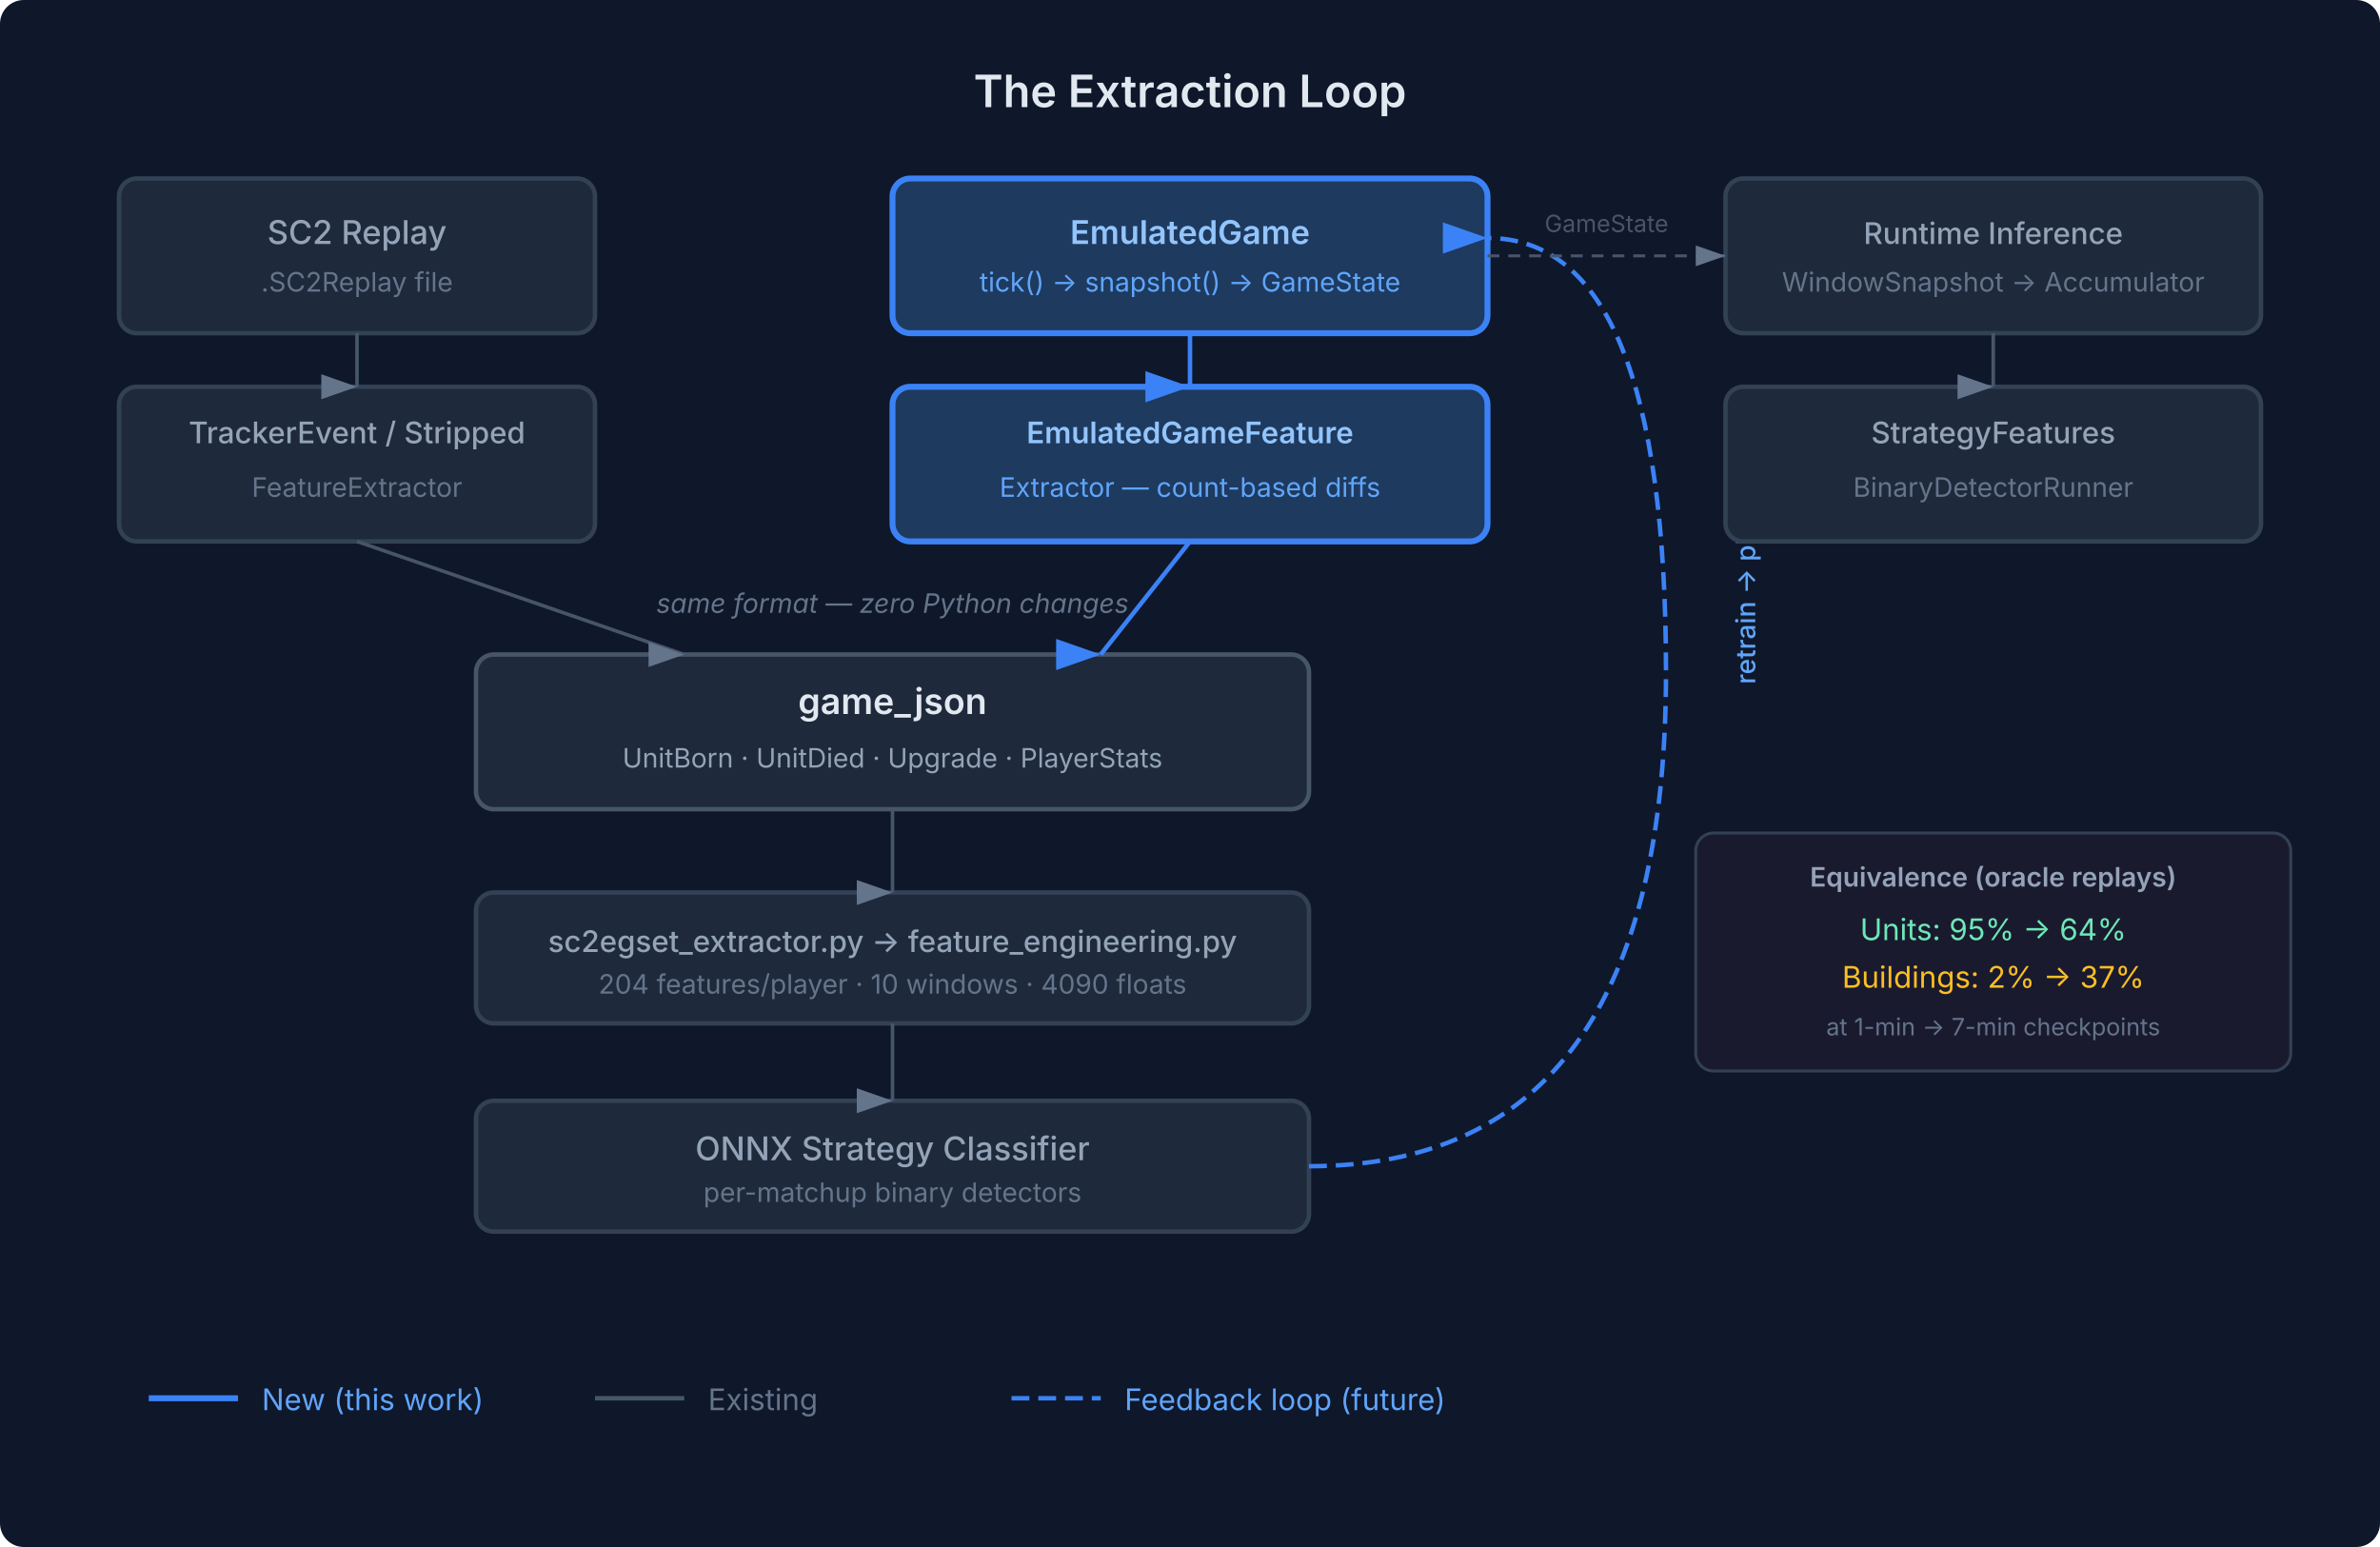
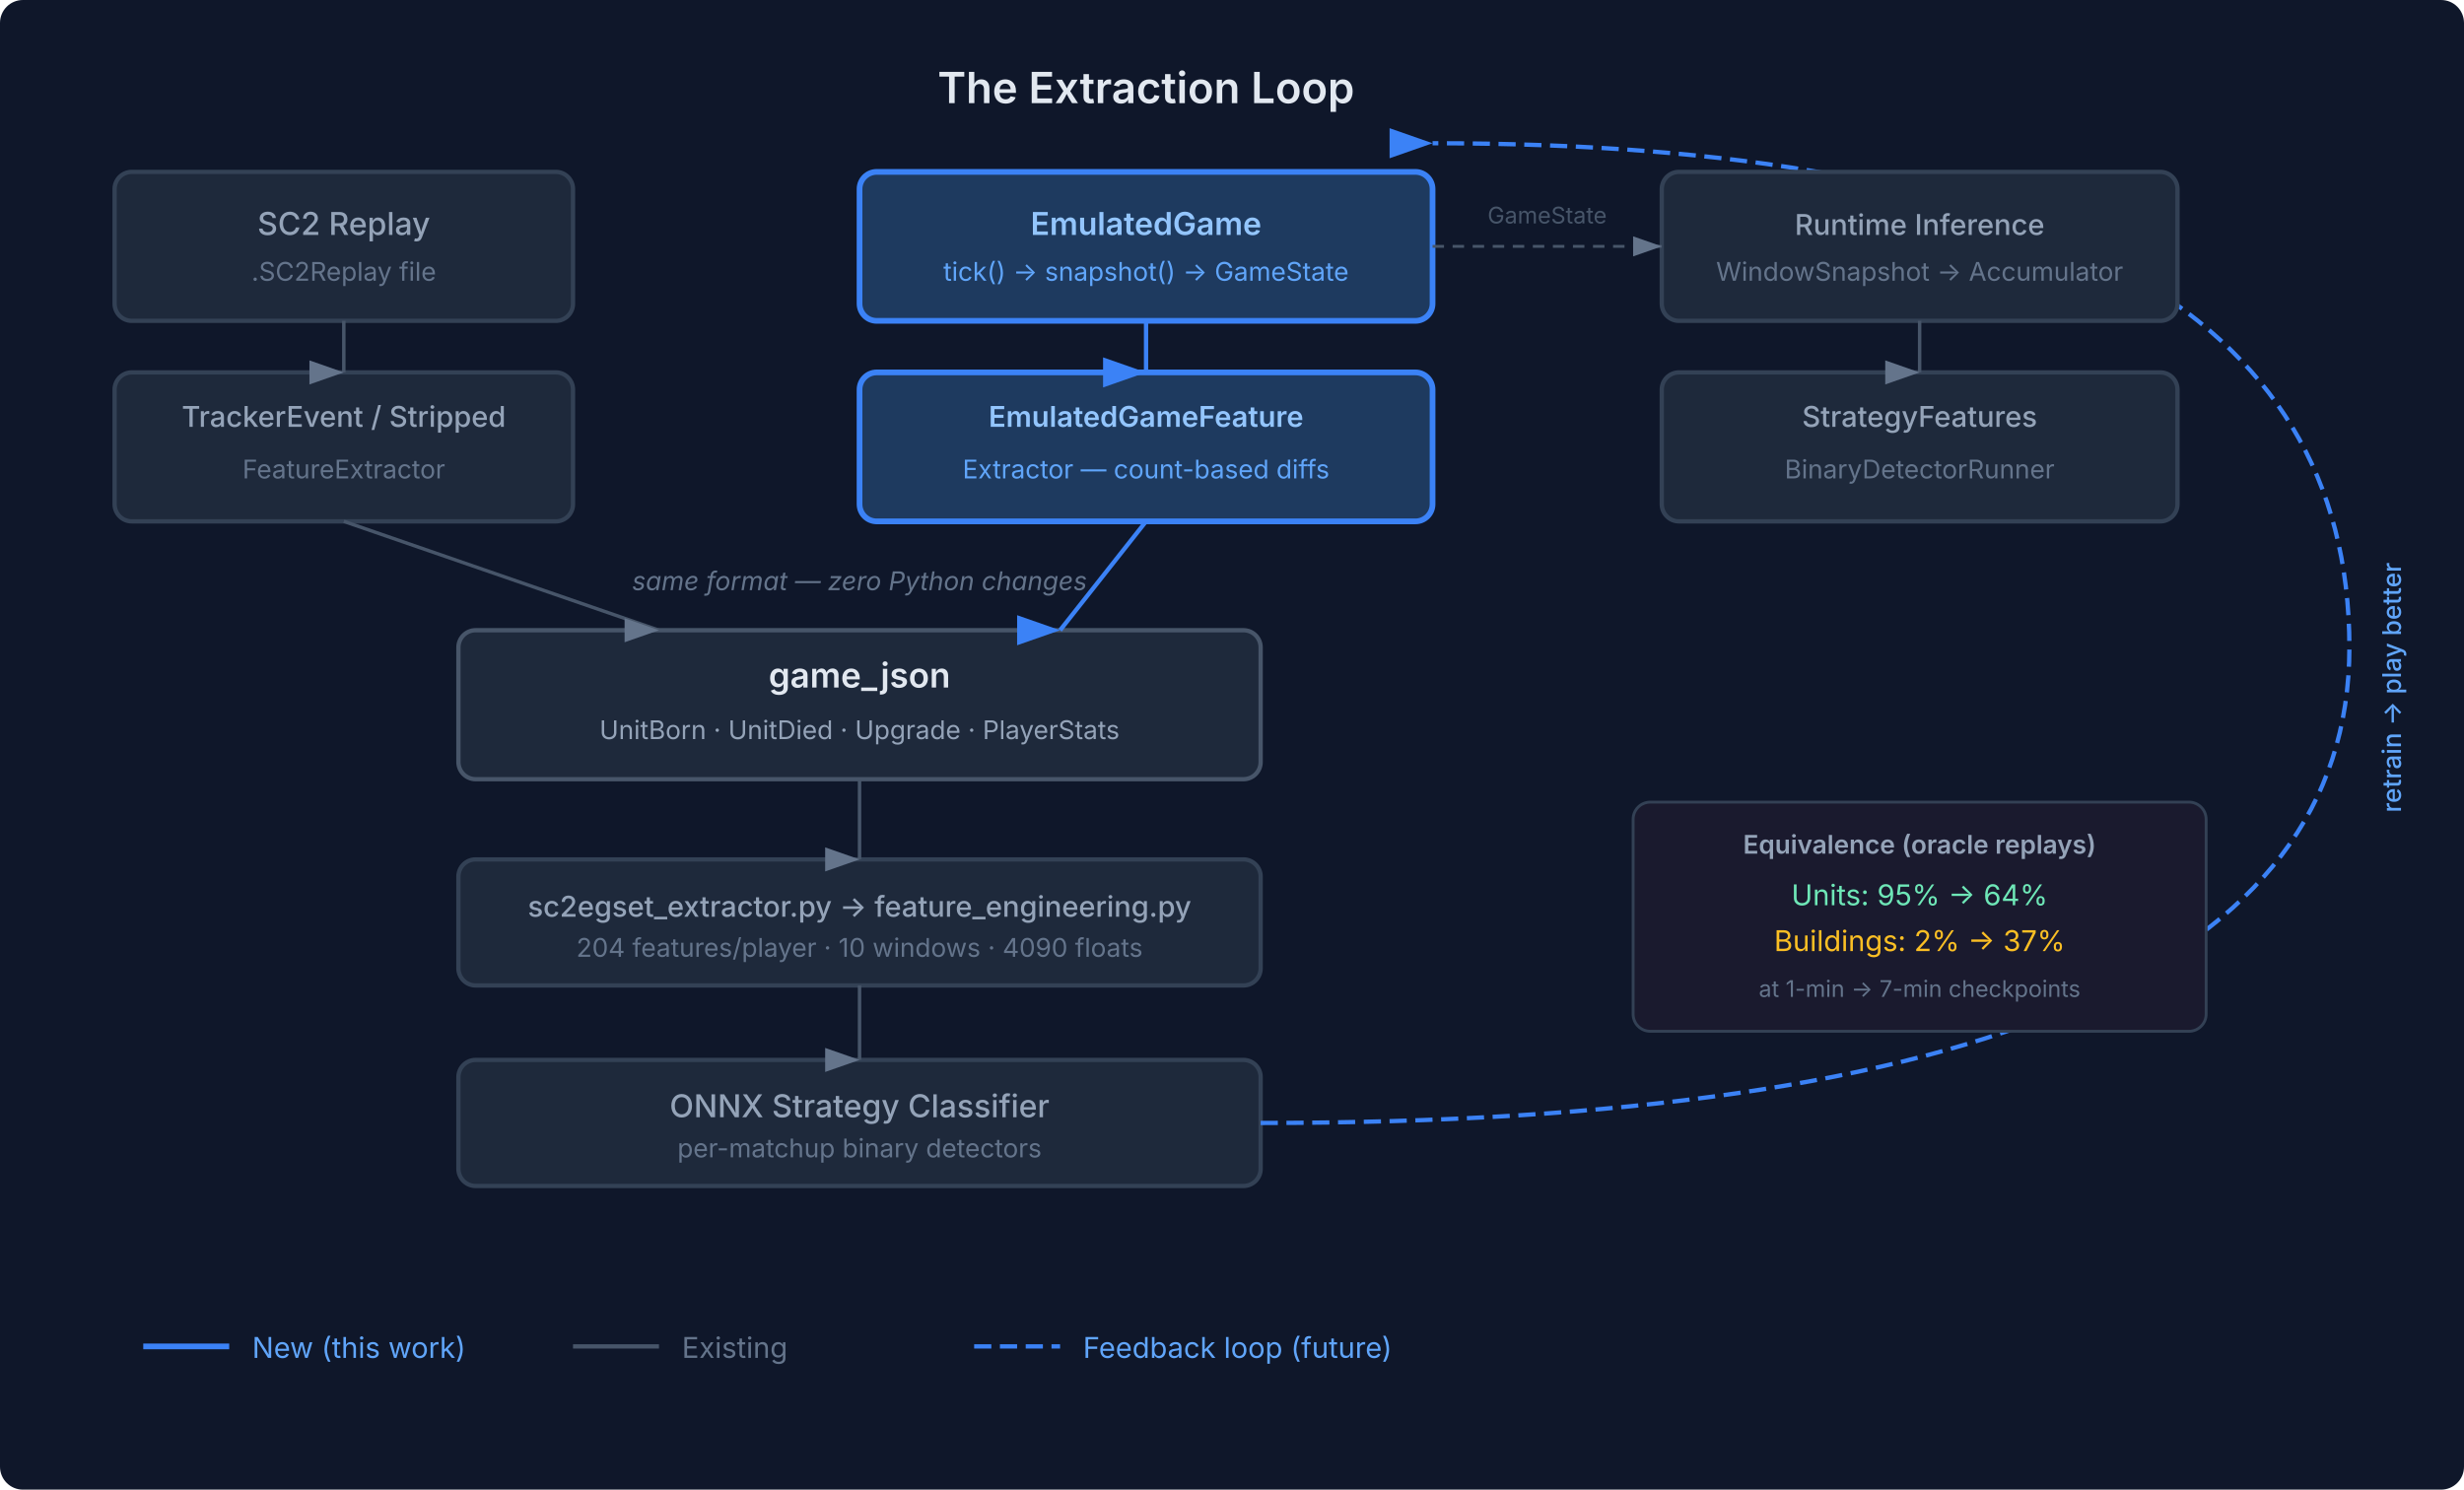
- <svg xmlns="http://www.w3.org/2000/svg" viewBox="0 0 800 520" font-family="Inter, -apple-system, system-ui, sans-serif">
+ <svg xmlns="http://www.w3.org/2000/svg" viewBox="0 0 860 520" font-family="Inter, -apple-system, system-ui, sans-serif">
  <defs>
    <marker id="arrow" viewBox="0 0 10 7" refX="10" refY="3.5" markerWidth="10" markerHeight="7" orient="auto-start-auto">
      <path d="M 0 0 L 10 3.5 L 0 7 z" fill="#64748b" />
    </marker>
    <marker id="arrow-accent" viewBox="0 0 10 7" refX="10" refY="3.5" markerWidth="10" markerHeight="7" orient="auto-start-auto">
      <path d="M 0 0 L 10 3.5 L 0 7 z" fill="#3b82f6" />
    </marker>
  </defs>
-   <rect width="800" height="520" fill="#0f172a" rx="8" />
+   <rect width="860" height="520" fill="#0f172a" rx="8" />
  <text x="400" y="36" text-anchor="middle" fill="#e2e8f0" font-size="15" font-weight="600">The Extraction Loop</text>
  <rect x="40" y="60" width="160" height="52" rx="6" fill="#1e293b" stroke="#334155" stroke-width="1.5" />
  <text x="120" y="82" text-anchor="middle" fill="#94a3b8" font-size="11" font-weight="500">SC2 Replay</text>
  <text x="120" y="98" text-anchor="middle" fill="#64748b" font-size="9">.SC2Replay file</text>
  <rect x="40" y="130" width="160" height="52" rx="6" fill="#1e293b" stroke="#334155" stroke-width="1.5" />
  <text x="120" y="149" text-anchor="middle" fill="#94a3b8" font-size="10" font-weight="500">TrackerEvent / Stripped</text>
  <text x="120" y="167" text-anchor="middle" fill="#64748b" font-size="9">FeatureExtractor</text>
  <line x1="120" y1="112" x2="120" y2="130" stroke="#475569" stroke-width="1.2" marker-end="url(#arrow)" />
  <rect x="300" y="60" width="200" height="52" rx="6" fill="#1e3a5f" stroke="#3b82f6" stroke-width="2" />
  <text x="400" y="82" text-anchor="middle" fill="#93c5fd" font-size="11" font-weight="600">EmulatedGame</text>
  <text x="400" y="98" text-anchor="middle" fill="#60a5fa" font-size="9">tick() → snapshot() → GameState</text>
  <rect x="300" y="130" width="200" height="52" rx="6" fill="#1e3a5f" stroke="#3b82f6" stroke-width="2" />
  <text x="400" y="149" text-anchor="middle" fill="#93c5fd" font-size="10" font-weight="600">EmulatedGameFeature</text>
  <text x="400" y="167" text-anchor="middle" fill="#60a5fa" font-size="9">Extractor — count-based diffs</text>
  <line x1="400" y1="112" x2="400" y2="130" stroke="#3b82f6" stroke-width="1.5" marker-end="url(#arrow-accent)" />
  <rect x="160" y="220" width="280" height="52" rx="6" fill="#1e293b" stroke="#475569" stroke-width="1.5" />
  <text x="300" y="240" text-anchor="middle" fill="#e2e8f0" font-size="12" font-weight="600">game_json</text>
  <text x="300" y="258" text-anchor="middle" fill="#94a3b8" font-size="9">UnitBorn · UnitDied · Upgrade · PlayerStats</text>
  <line x1="120" y1="182" x2="230" y2="220" stroke="#475569" stroke-width="1.2" marker-end="url(#arrow)" />
  <line x1="400" y1="182" x2="370" y2="220" stroke="#3b82f6" stroke-width="1.5" marker-end="url(#arrow-accent)" />
  <text x="300" y="206" text-anchor="middle" fill="#64748b" font-size="9" font-style="italic">same format — zero Python changes</text>
  <rect x="160" y="300" width="280" height="44" rx="6" fill="#1e293b" stroke="#334155" stroke-width="1.5" />
  <text x="300" y="320" text-anchor="middle" fill="#94a3b8" font-size="10" font-weight="500">sc2egset_extractor.py → feature_engineering.py</text>
  <text x="300" y="334" text-anchor="middle" fill="#64748b" font-size="9">204 features/player · 10 windows · 4090 floats</text>
  <line x1="300" y1="272" x2="300" y2="300" stroke="#475569" stroke-width="1.2" marker-end="url(#arrow)" />
  <rect x="160" y="370" width="280" height="44" rx="6" fill="#1e293b" stroke="#334155" stroke-width="1.5" />
  <text x="300" y="390" text-anchor="middle" fill="#94a3b8" font-size="11" font-weight="500">ONNX Strategy Classifier</text>
  <text x="300" y="404" text-anchor="middle" fill="#64748b" font-size="9">per-matchup binary detectors</text>
  <line x1="300" y1="344" x2="300" y2="370" stroke="#475569" stroke-width="1.2" marker-end="url(#arrow)" />
-   <path d="M 440 392 Q 560 392 560 226 Q 560 80 500 80" fill="none" stroke="#3b82f6" stroke-width="1.5" stroke-dasharray="6 3" marker-end="url(#arrow-accent)" />
-   <text x="590" y="230" fill="#60a5fa" font-size="9" font-weight="500" transform="rotate(-90 590 230)">retrain → play better</text>
+   <path d="M 440 392 Q 820 392 820 226 Q 820 50 500 50" fill="none" stroke="#3b82f6" stroke-width="1.5" stroke-dasharray="6 3" marker-end="url(#arrow-accent)" />
+   <text x="838" y="240" fill="#60a5fa" font-size="9" font-weight="500" text-anchor="middle" transform="rotate(-90 838 240)">retrain → play better</text>
  <rect x="580" y="60" width="180" height="52" rx="6" fill="#1e293b" stroke="#334155" stroke-width="1.5" />
  <text x="670" y="82" text-anchor="middle" fill="#94a3b8" font-size="10" font-weight="500">Runtime Inference</text>
  <text x="670" y="98" text-anchor="middle" fill="#64748b" font-size="9">WindowSnapshot → Accumulator</text>
  <rect x="580" y="130" width="180" height="52" rx="6" fill="#1e293b" stroke="#334155" stroke-width="1.5" />
  <text x="670" y="149" text-anchor="middle" fill="#94a3b8" font-size="10" font-weight="500">StrategyFeatures</text>
  <text x="670" y="167" text-anchor="middle" fill="#64748b" font-size="9">BinaryDetectorRunner</text>
  <line x1="670" y1="112" x2="670" y2="130" stroke="#475569" stroke-width="1.2" marker-end="url(#arrow)" />
  <line x1="500" y1="86" x2="580" y2="86" stroke="#475569" stroke-width="1" stroke-dasharray="4 3" marker-end="url(#arrow)" />
  <text x="540" y="78" text-anchor="middle" fill="#475569" font-size="8">GameState</text>
  <line x1="50" y1="470" x2="80" y2="470" stroke="#3b82f6" stroke-width="2" />
  <text x="88" y="474" fill="#60a5fa" font-size="10">New (this work)</text>
  <line x1="200" y1="470" x2="230" y2="470" stroke="#475569" stroke-width="1.5" />
  <text x="238" y="474" fill="#64748b" font-size="10">Existing</text>
  <line x1="340" y1="470" x2="370" y2="470" stroke="#3b82f6" stroke-width="1.5" stroke-dasharray="6 3" />
  <text x="378" y="474" fill="#60a5fa" font-size="10">Feedback loop (future)</text>
  <rect x="570" y="280" width="200" height="80" rx="6" fill="#1a1a2e" stroke="#334155" stroke-width="1" />
  <text x="670" y="298" text-anchor="middle" fill="#94a3b8" font-size="9" font-weight="600">Equivalence (oracle replays)</text>
  <text x="670" y="316" text-anchor="middle" fill="#6ee7b7" font-size="10">Units:  95% → 64%</text>
  <text x="670" y="332" text-anchor="middle" fill="#fbbf24" font-size="10">Buildings:  2% → 37%</text>
  <text x="670" y="348" text-anchor="middle" fill="#64748b" font-size="8">at 1-min → 7-min checkpoints</text>
</svg>
